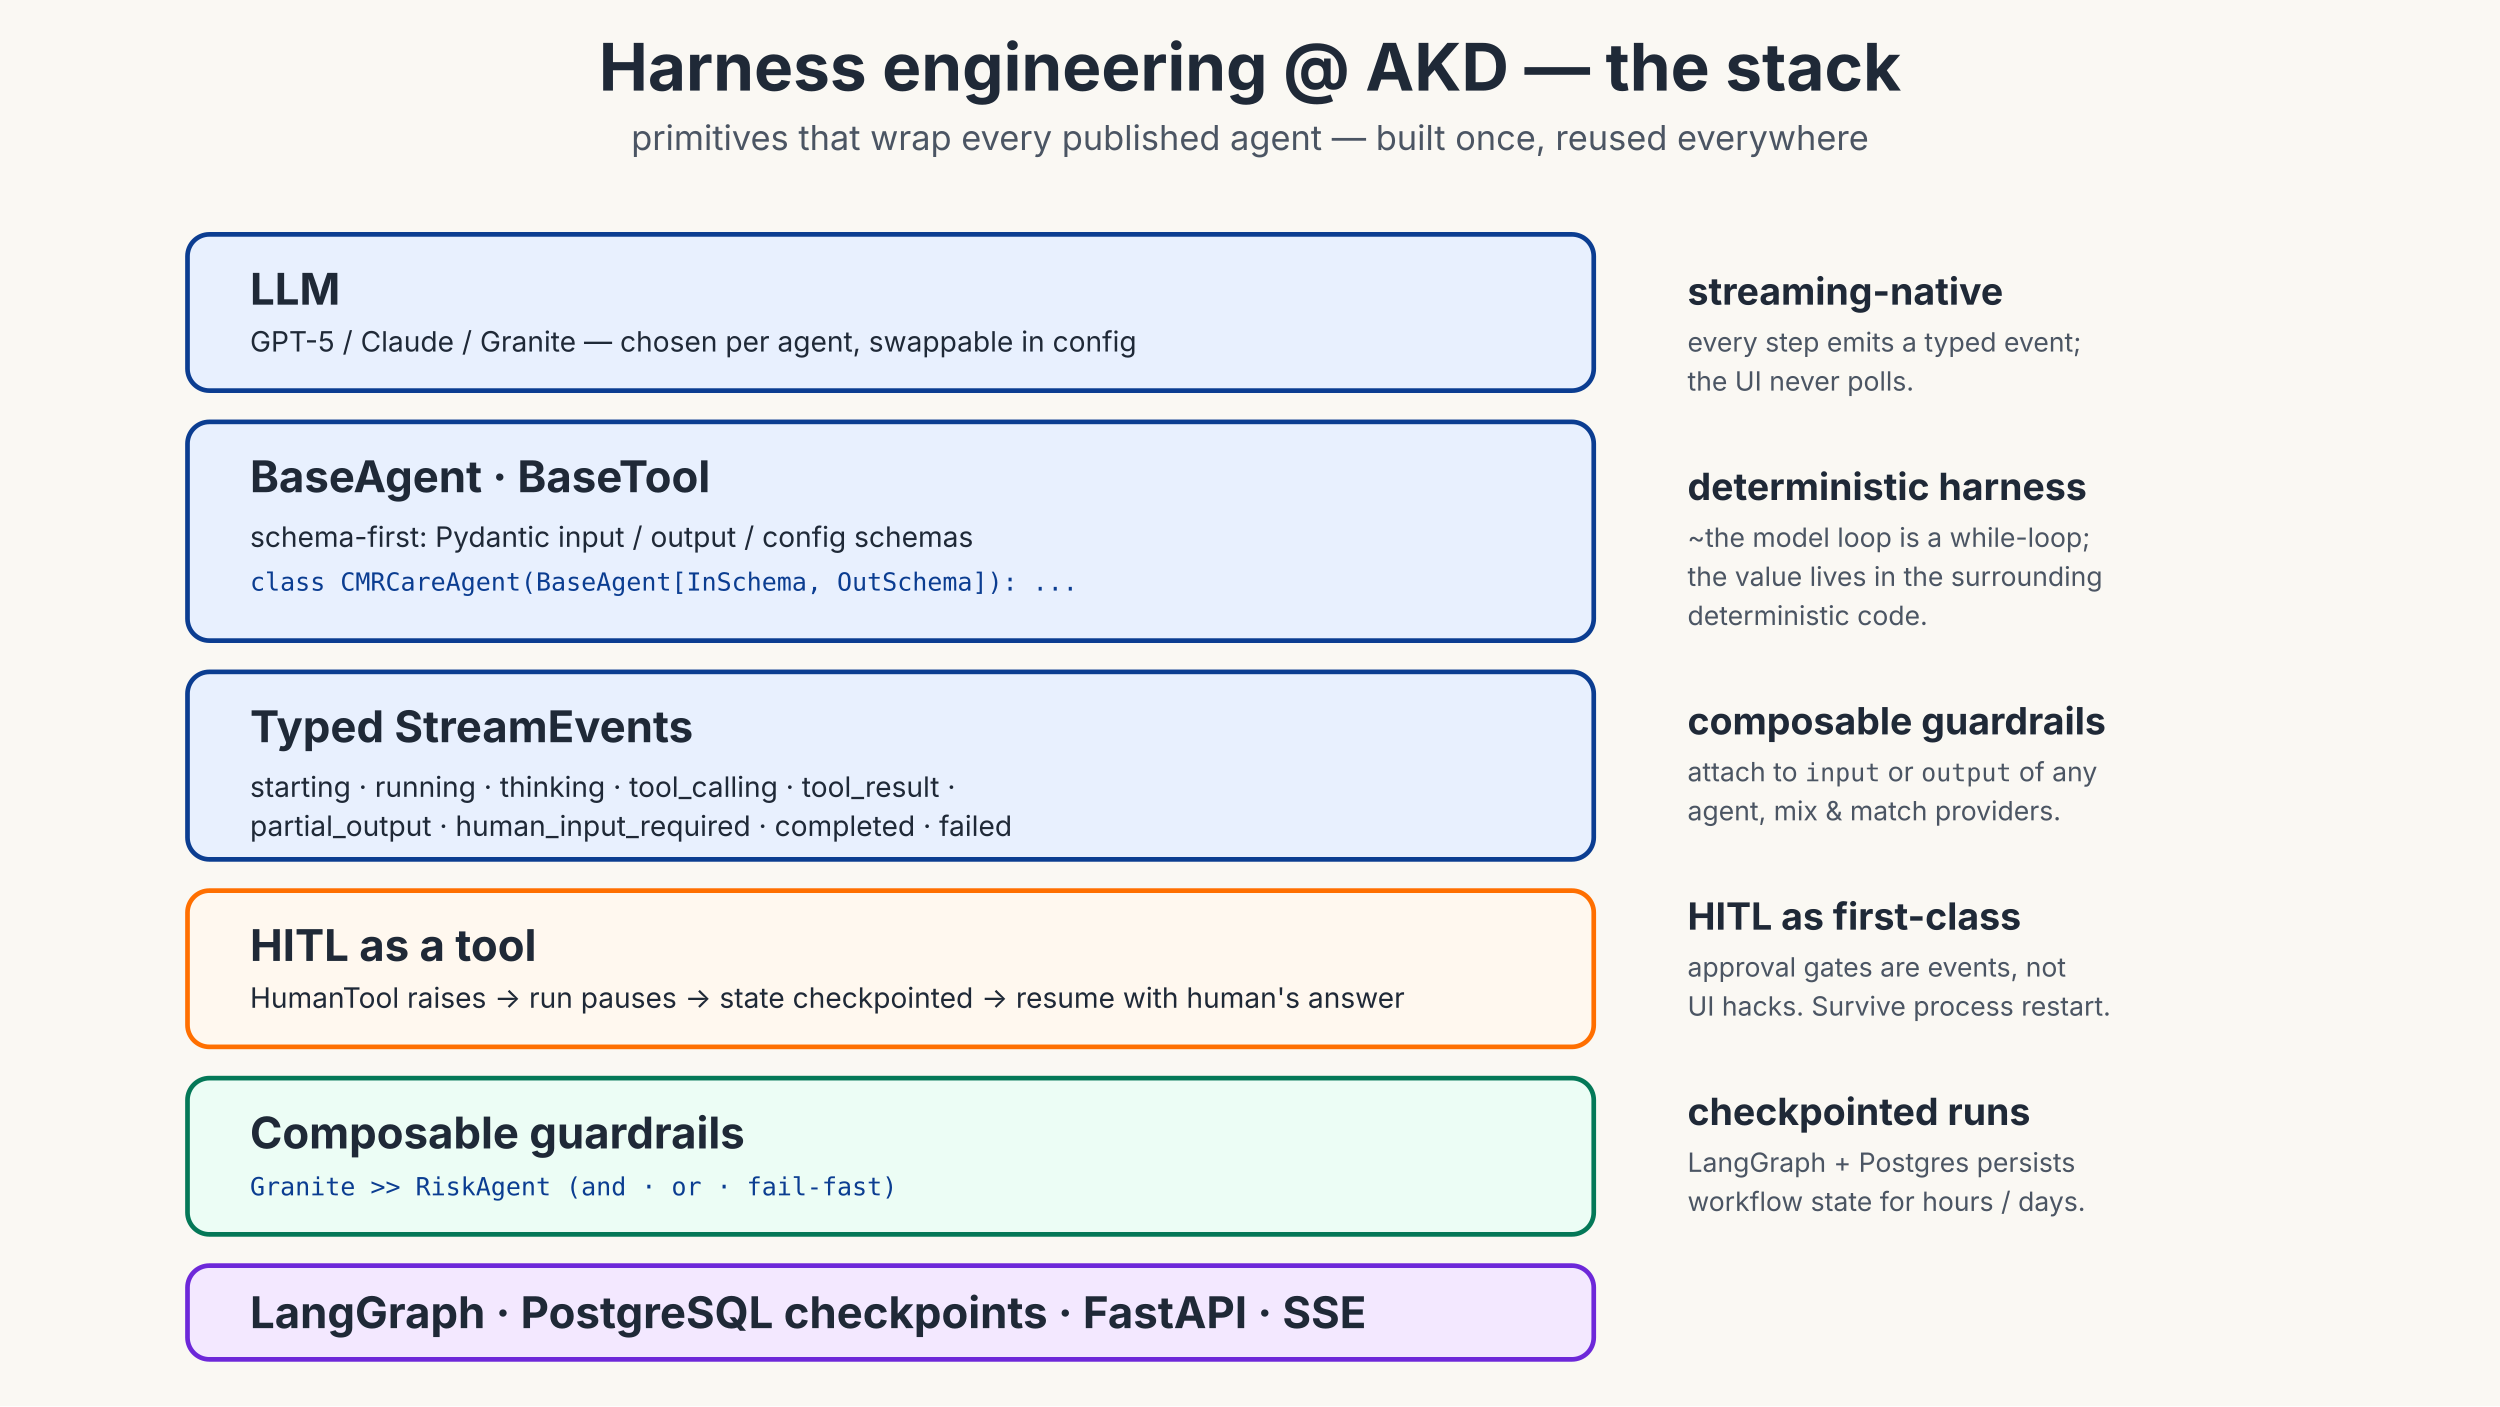
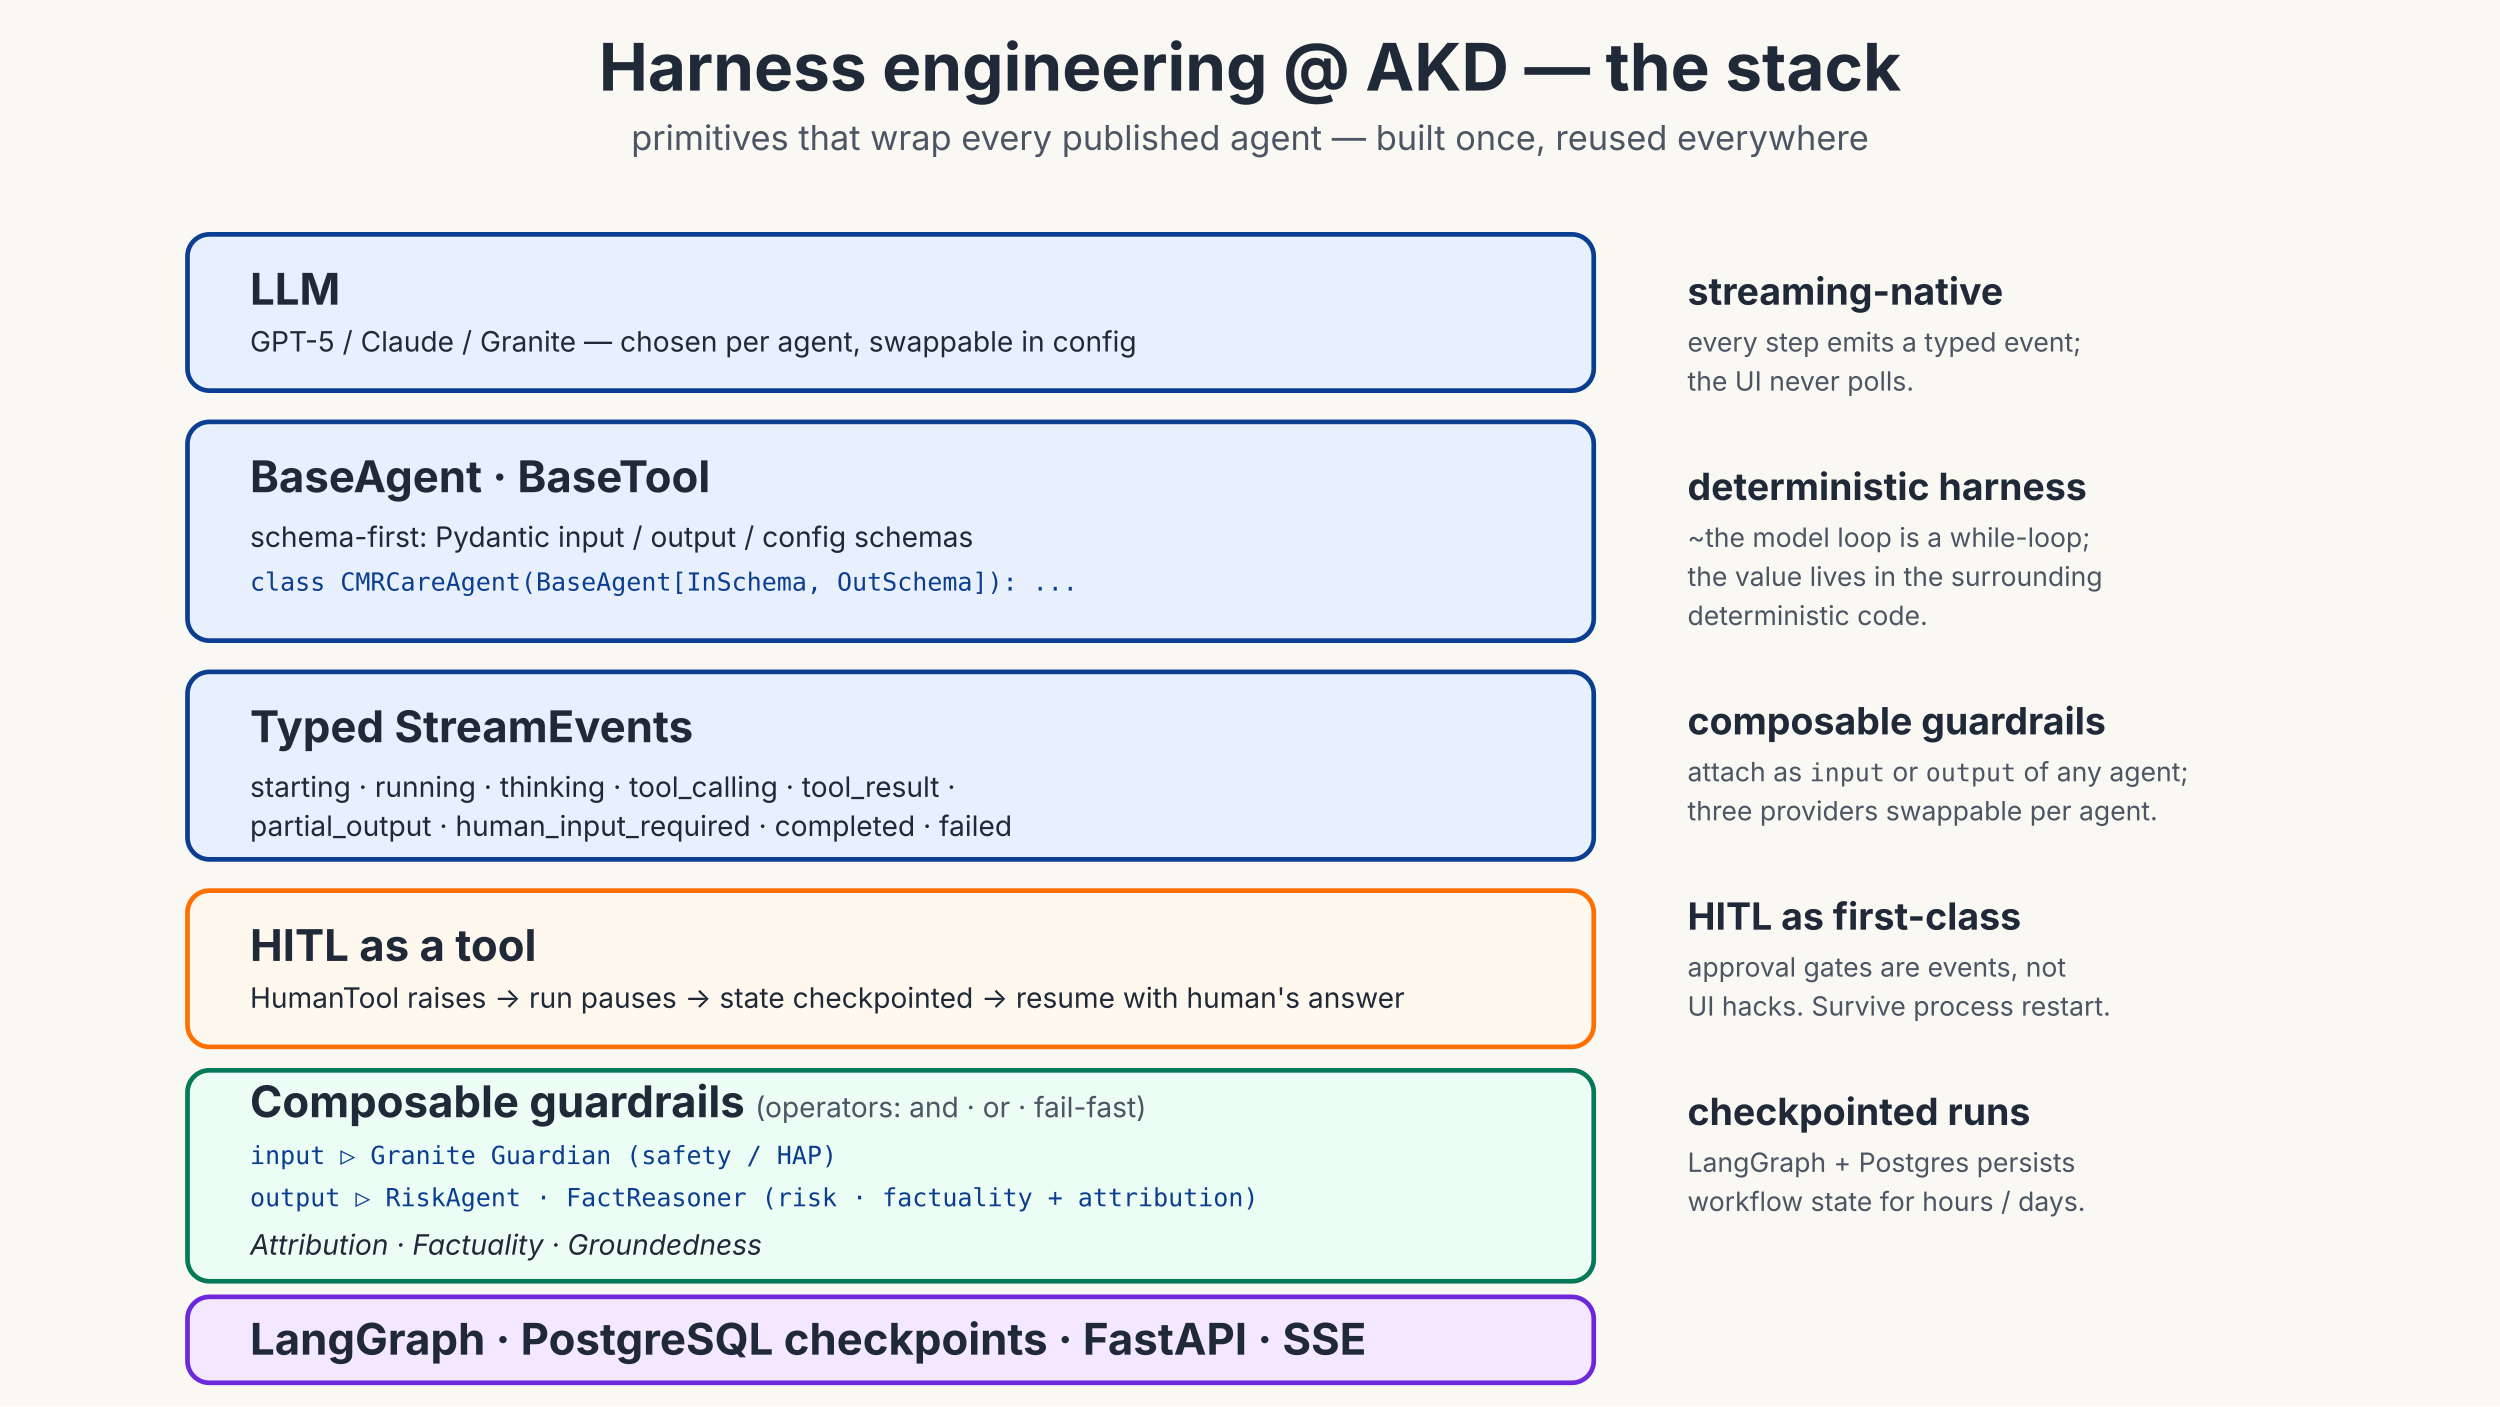
<svg xmlns="http://www.w3.org/2000/svg" viewBox="0 0 1600 900" font-family="Inter, system-ui, sans-serif">
  <defs>
    <style>
      .bg { fill: #faf8f3; }
      .title { fill: #1f2937; font-size: 42px; font-weight: 700; }
      .subtitle { fill: #4b5563; font-size: 22px; }
      .layer  { stroke-width: 3; rx: 14; ry: 14; }
      .l-prim { fill: #e8f0fe; stroke: #0B3D91; }
      .l-acc  { fill: #fff8ef; stroke: #FF6F00; }
      .l-grn  { fill: #ecfdf5; stroke: #047857; }
      .l-prp  { fill: #f3e8ff; stroke: #6d28d9; }
      .l-name { fill: #1f2937; font-size: 28px; font-weight: 700; }
      .l-desc { fill: #1f2937; font-size: 18px; }
      .l-mono { fill: #0B3D91; font-size: 16px; font-family: 'JetBrains Mono', monospace; }
      .side-h { fill: #1f2937; font-size: 24px; font-weight: 700; }
      .side-b { fill: #4b5563; font-size: 17px; }
    </style>
  </defs>
  <rect class="bg" width="1600" height="900" />
  <text x="800" y="58" class="title" text-anchor="middle">Harness engineering @ AKD — the stack</text>
  <text x="800" y="96" class="subtitle" text-anchor="middle">primitives that wrap every published agent — built once, reused everywhere</text>
  <rect class="layer l-prim" x="120" y="150" width="900" height="100" />
  <text x="160" y="195" class="l-name">LLM</text>
  <text x="160" y="225" class="l-desc">GPT-5 / Claude / Granite — chosen per agent, swappable in config</text>
  <rect class="layer l-prim" x="120" y="270" width="900" height="140" />
  <text x="160" y="315" class="l-name">BaseAgent · BaseTool</text>
  <text x="160" y="350" class="l-desc">schema-first: Pydantic input / output / config schemas</text>
  <text x="160" y="378" class="l-mono">class CMRCareAgent(BaseAgent[InSchema, OutSchema]): ...</text>
  <rect class="layer l-prim" x="120" y="430" width="900" height="120" />
  <text x="160" y="475" class="l-name">Typed StreamEvents</text>
  <text x="160" y="510" class="l-desc">starting · running · thinking · tool_calling · tool_result ·</text>
  <text x="160" y="535" class="l-desc">partial_output · human_input_required · completed · failed</text>
  <rect class="layer l-acc" x="120" y="570" width="900" height="100" />
  <text x="160" y="615" class="l-name">HITL as a tool</text>
  <text x="160" y="645" class="l-desc">HumanTool raises → run pauses → state checkpointed → resume with human's answer</text>
-   <rect class="layer l-grn" x="120" y="690" width="900" height="100" />
-   <text x="160" y="735" class="l-name">Composable guardrails</text>
-   <text x="160" y="765" class="l-mono">Granite &gt;&gt; RiskAgent     (and · or · fail-fast)</text>
-   <rect class="layer l-prp" x="120" y="810" width="900" height="60" />
-   <text x="160" y="850" class="l-name" font-size="22">LangGraph · PostgreSQL checkpoints · FastAPI · SSE</text>
+   <rect class="layer l-grn" x="120" y="685" width="900" height="135" />
+   <text x="160" y="715" class="l-name">Composable guardrails <tspan font-size="18" font-weight="400" fill="#4b5563">(operators: and · or · fail-fast)</tspan>
+   </text>
+   <text x="160" y="745" class="l-mono">input  ▷ Granite Guardian          (safety / HAP)</text>
+   <text x="160" y="772" class="l-mono">output ▷ RiskAgent · FactReasoner  (risk · factuality + attribution)</text>
+   <text x="160" y="803" class="l-desc" font-style="italic">Attribution · Factuality · Groundedness</text>
+   <rect class="layer l-prp" x="120" y="830" width="900" height="55" />
+   <text x="160" y="867" class="l-name" font-size="22">LangGraph · PostgreSQL checkpoints · FastAPI · SSE</text>
  <text x="1080" y="195" class="side-h">streaming-native</text>
  <text x="1080" y="225" class="side-b">every step emits a typed event;</text>
  <text x="1080" y="250" class="side-b">the UI never polls.</text>
  <text x="1080" y="320" class="side-h">deterministic harness</text>
  <text x="1080" y="350" class="side-b">~the model loop is a while-loop;</text>
  <text x="1080" y="375" class="side-b">the value lives in the surrounding</text>
  <text x="1080" y="400" class="side-b">deterministic code.</text>
  <text x="1080" y="470" class="side-h">composable guardrails</text>
-   <text x="1080" y="500" class="side-b">attach to <tspan font-family="JetBrains Mono, monospace" font-size="16">input</tspan> or <tspan font-family="JetBrains Mono, monospace" font-size="16">output</tspan> of any</text>
-   <text x="1080" y="525" class="side-b">agent, mix &amp; match providers.</text>
+   <text x="1080" y="500" class="side-b">attach as <tspan font-family="JetBrains Mono, monospace" font-size="16">input</tspan> or <tspan font-family="JetBrains Mono, monospace" font-size="16">output</tspan> of any agent;</text>
+   <text x="1080" y="525" class="side-b">three providers swappable per agent.</text>
  <text x="1080" y="595" class="side-h">HITL as first-class</text>
  <text x="1080" y="625" class="side-b">approval gates are events, not</text>
  <text x="1080" y="650" class="side-b">UI hacks. Survive process restart.</text>
  <text x="1080" y="720" class="side-h">checkpointed runs</text>
  <text x="1080" y="750" class="side-b">LangGraph + Postgres persists</text>
  <text x="1080" y="775" class="side-b">workflow state for hours / days.</text>
</svg>
